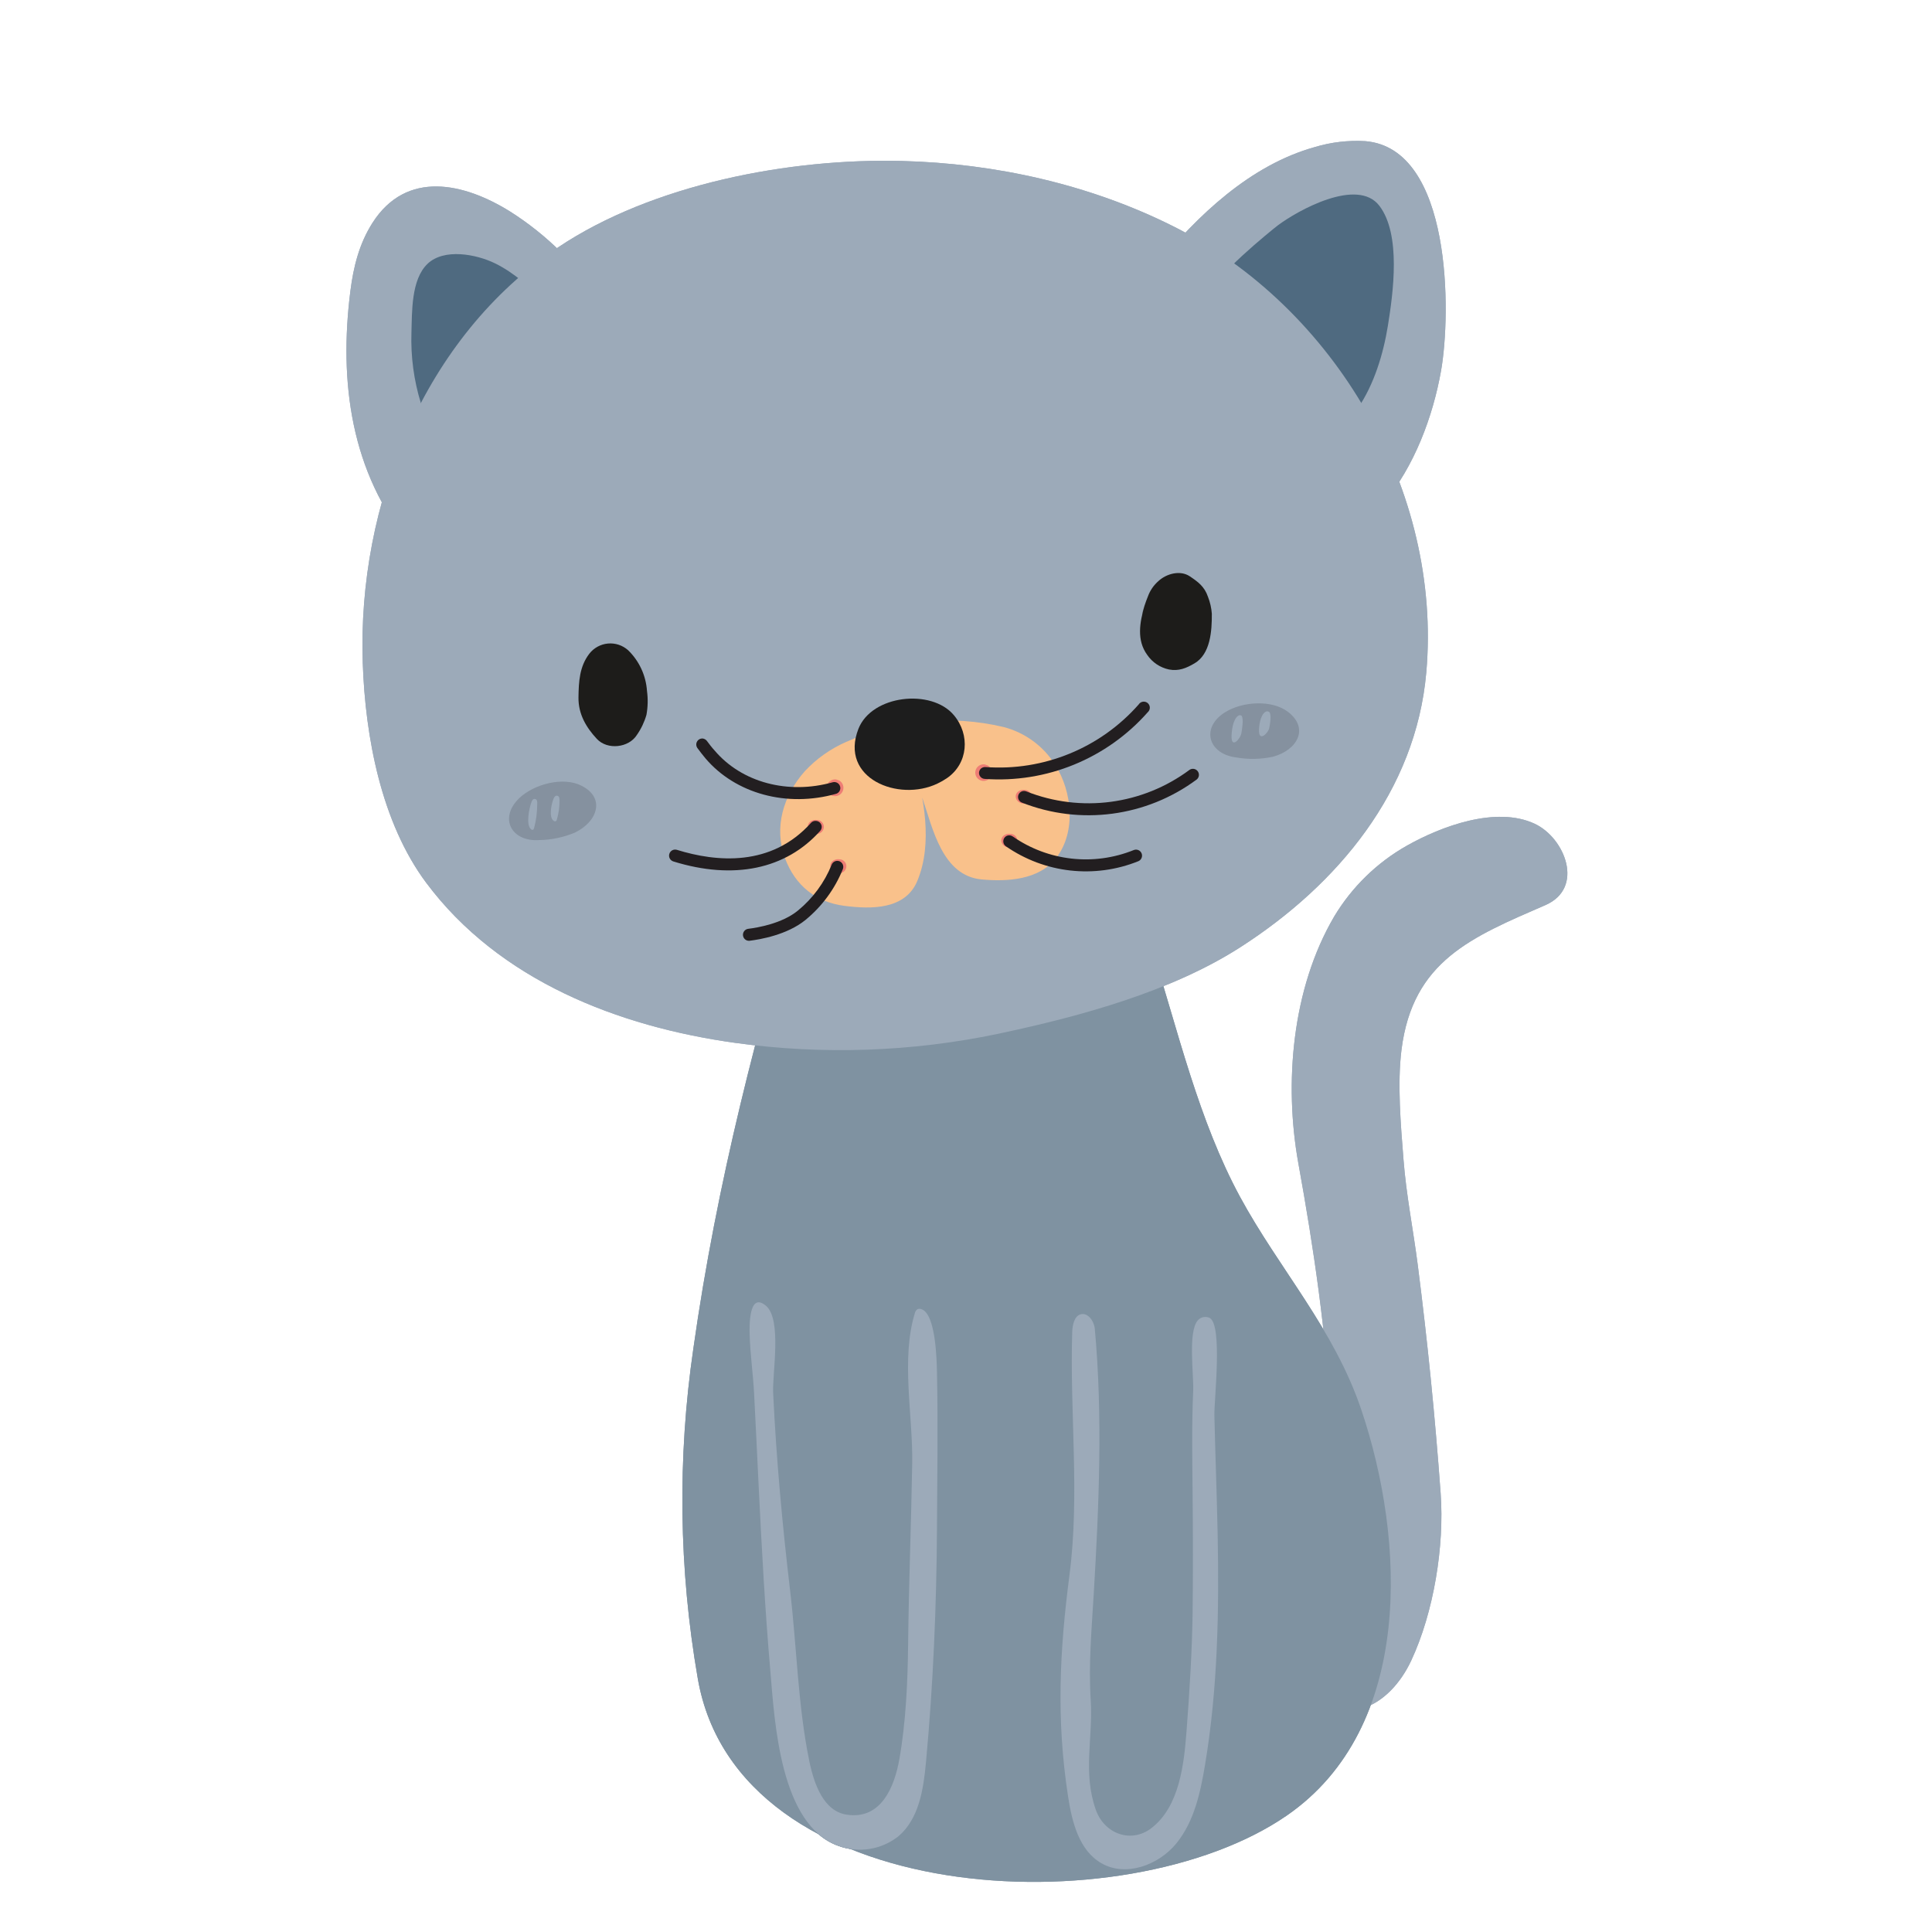
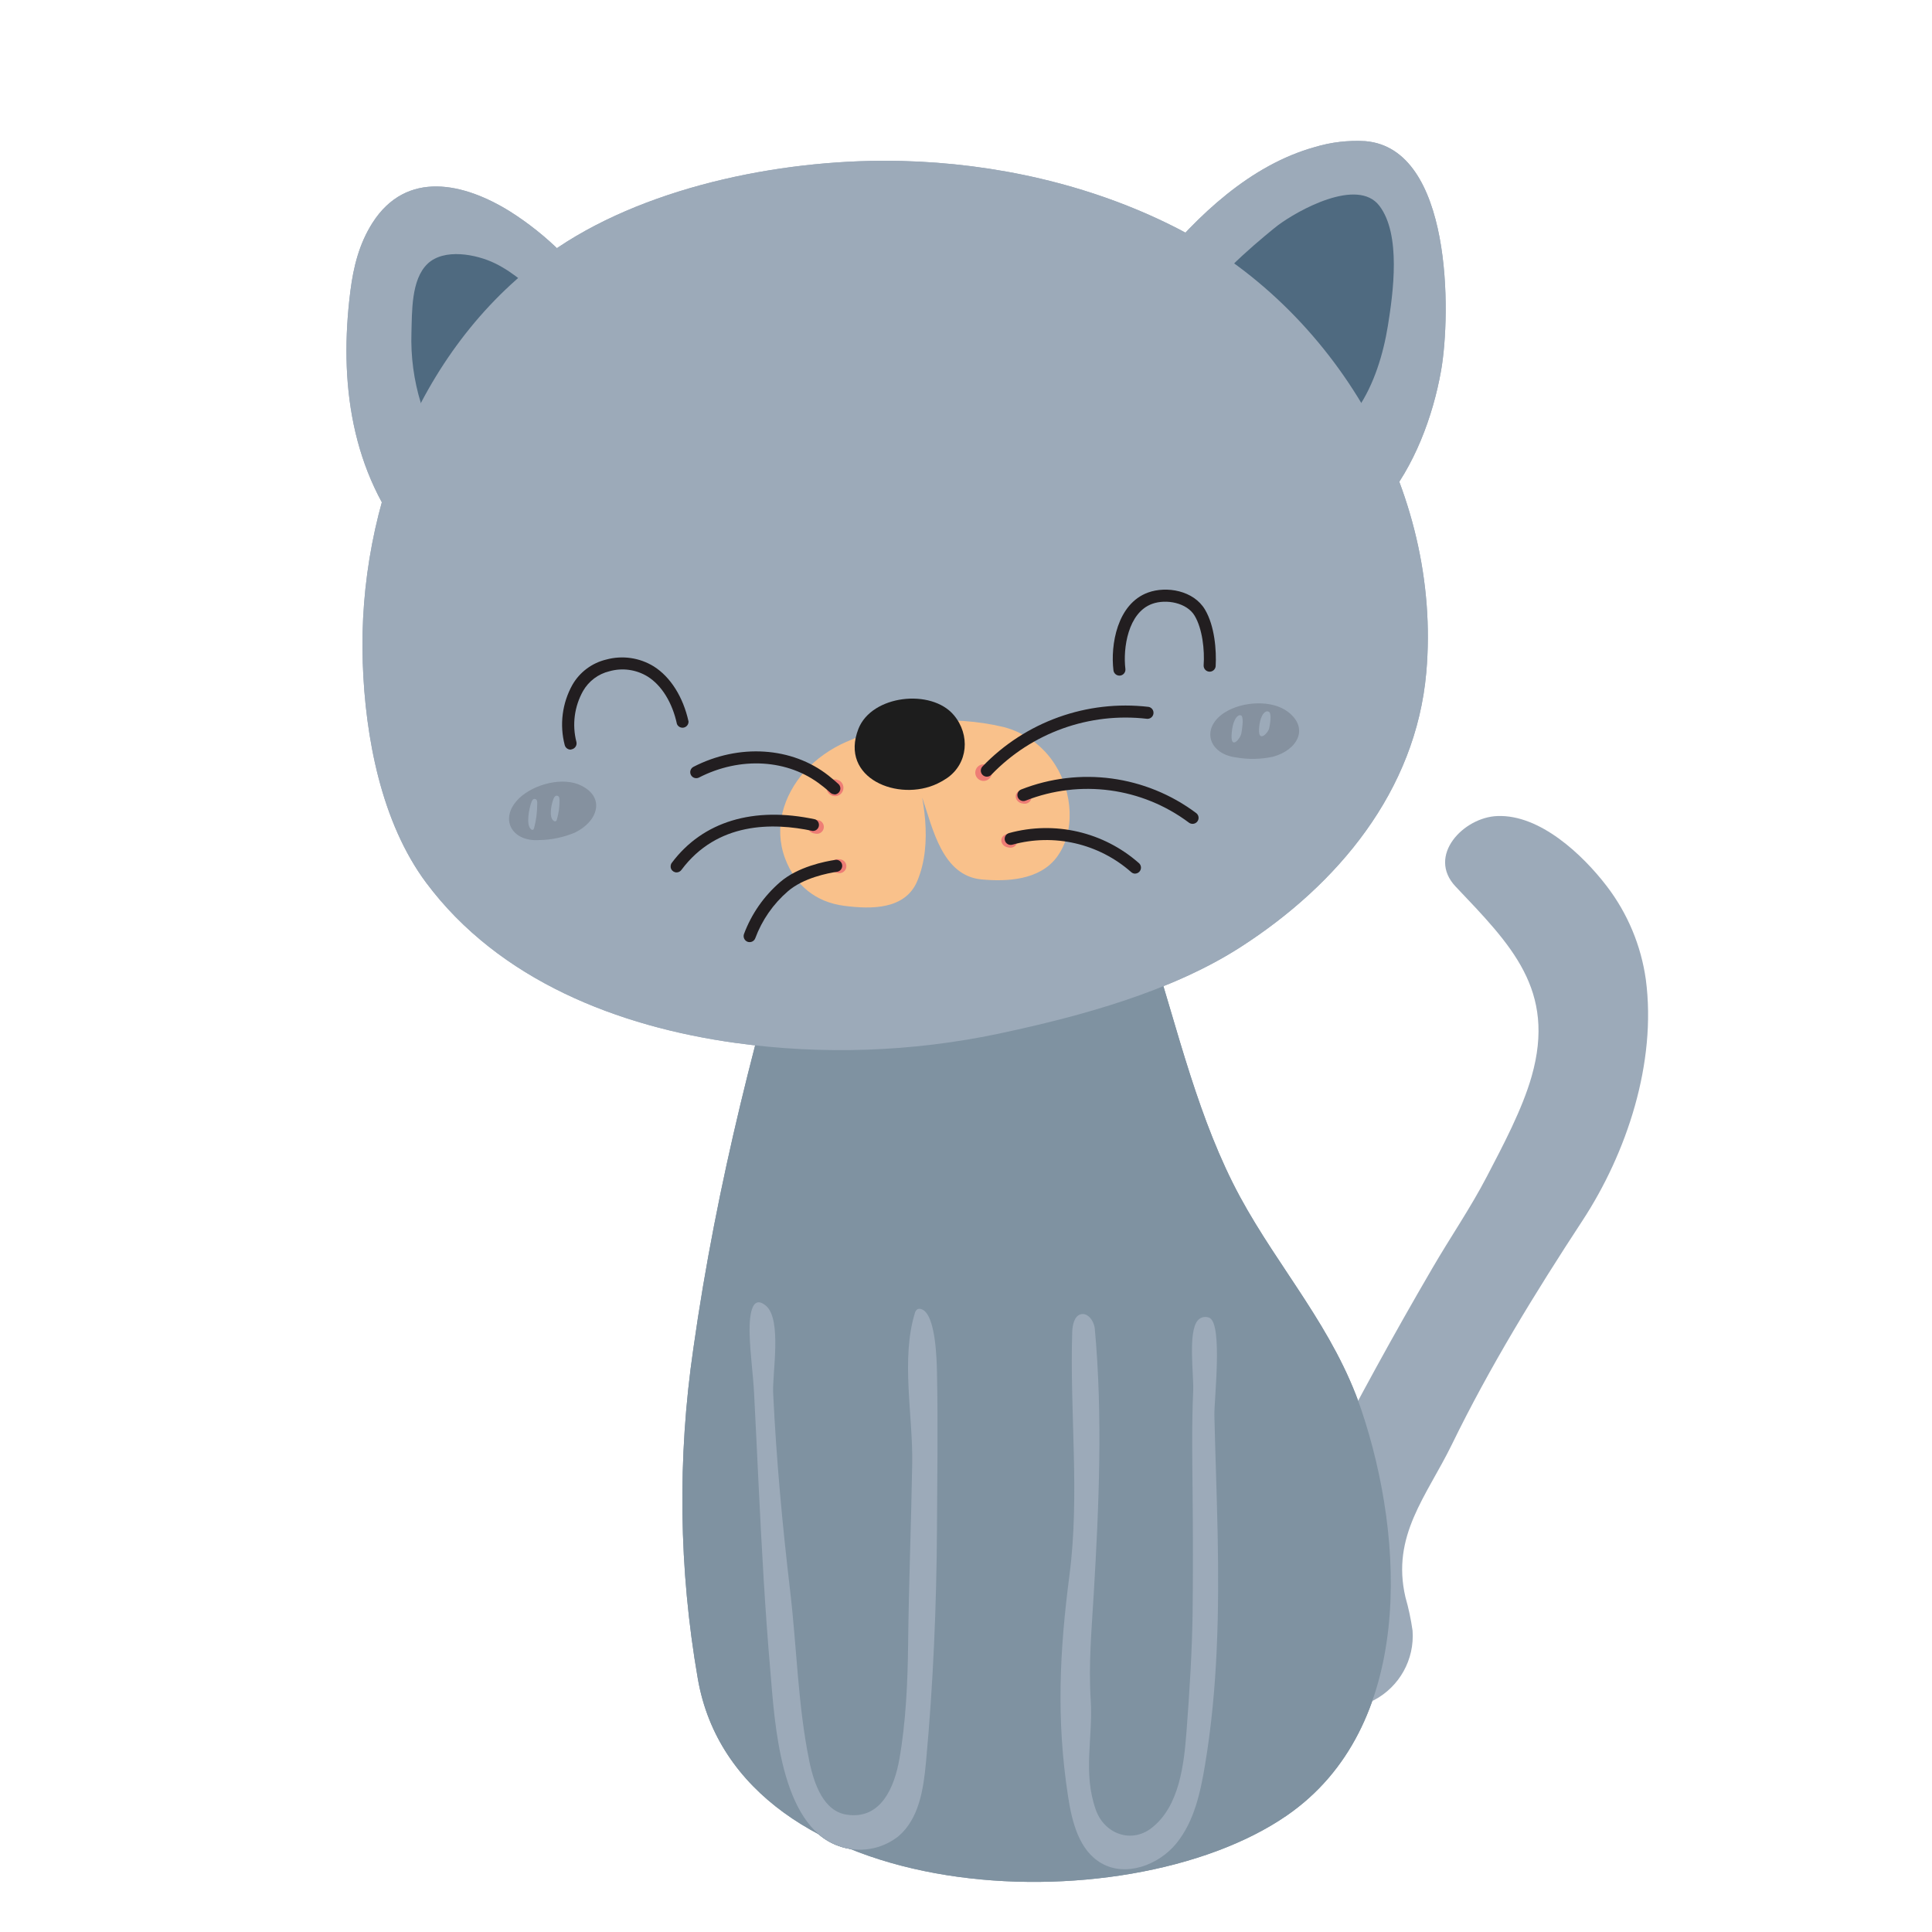
<svg xmlns="http://www.w3.org/2000/svg" id="Layer_1" data-name="Layer 1" viewBox="0 0 500 500">
  <defs>
-     <style>.cls-1{fill:#9caab9;}.cls-2{fill:#7f92a1;}.cls-3{fill:#4f6a80;}.cls-4{fill:#221e20;}.cls-5{fill:#f9c18b;}.cls-6{fill:#ee7d75;}.cls-7{fill:#1d1d1d;}.cls-8{fill:#85919f;}.cls-9{fill:#1d1c1a;}</style>
+     <style>.cls-1{fill:#7f92a1;}.cls-2{fill:#9caab9;}.cls-3{fill:#4f6a80;}.cls-4{fill:#221e20;}.cls-5{fill:#f9c18b;}.cls-6{fill:#ee7d75;}.cls-7{fill:#1d1d1d;}.cls-8{fill:#85919f;}</style>
  </defs>
  <g id="_Group_" data-name="&lt;Group&gt;">
-     <path id="_Path_" data-name="&lt;Path&gt;" class="cls-1" d="M364.09,218.86a51.49,51.49,0,0,0-18.79,18.31c-11,18.73-13,43.26-9.3,63.83,4,22.07,7.26,44.17,8.45,66.62.79,14.84,5.23,27.79-4.35,41a64.53,64.53,0,0,0-5.1,7.26,18.76,18.76,0,0,0,2.14,20.42c10.15,12,22.46,5.5,28.09-6.56,5.83-12.49,8.6-29.57,7.61-43.26q-2.14-29.58-5.91-59c-1.17-9.15-3-18.22-3.71-27.43-.7-8.86-1.62-19.52-.52-28.33,2.88-23.09,18.2-29.2,37.27-37.49,10.12-4.41,5.12-17.34-2.81-21.05C387.2,208.54,373,213.83,364.09,218.86Z" />
-     <path id="_Path_2" data-name="&lt;Path&gt;" class="cls-2" d="M308.1,278.42c-3.79-11.76-7-23.76-10.71-35.23-6.22-19.21-9.55-45.76-28.1-57.51-32.31-20.46-52.24,10.53-60.78,38.66-12.46,41.07-23,81.72-29.06,124.6a270.15,270.15,0,0,0,1.13,85.42c10.23,59.51,110.49,64.43,152.45,35.49,33-22.79,30.66-71.28,19.28-105-7.09-21-21.21-36.34-31.39-55.1C315.59,299.9,311.6,289.26,308.1,278.42Z" />
-     <path id="_Path_3" data-name="&lt;Path&gt;" class="cls-1" d="M299.19,68.85c-1.18,1.45,58.95,61.28,58.95,61.28,7.88-9.42,12.7-22.29,14.81-34.22,2.58-14.62,2.92-57.48-19.6-59.38a37.75,37.75,0,0,0-13.11,1.54C323.51,42.75,309.9,55.77,299.19,68.85Z" />
-     <path id="_Path_4" data-name="&lt;Path&gt;" class="cls-3" d="M315.09,74.5l36.28,31.21c4.25-6.2,6.64-14.12,7.82-21.44,1.36-8.46,3.46-23.56-2.2-31s-21.14,1.18-26.36,5.11C329.26,59.43,312.93,72.65,315.09,74.5Z" />
-     <path id="_Path_5" data-name="&lt;Path&gt;" class="cls-1" d="M106.34,141.09C90.71,122.26,87.72,98.67,90.68,75.31c.79-6.25,2.28-12.22,5.69-17.59,8.83-13.88,23.8-10.35,35.61-3A78.17,78.17,0,0,1,145.14,65.2c1.48,1.44,14.6,15.09,13.69,16.13Z" />
-     <path id="_Path_6" data-name="&lt;Path&gt;" class="cls-3" d="M117.1,120.72a55.9,55.9,0,0,1-10.62-34.61c.17-5.37-.11-13.74,4.16-17.83s12.62-2.51,17.53-.1,9.23,6.39,13.32,10.25c1.93,1.81,6.27,4.37,5.62,7.18-.4,1.74-4.23,4.18-5.42,5.49-3.6,4-6.87,8.27-10.29,12.39Q124.24,112.1,117.1,120.72Z" />
-     <path id="_Path_7" data-name="&lt;Path&gt;" class="cls-1" d="M259.13,267.37c20.63-4.4,44.13-10.81,61.9-22.25,25.14-16.16,45.38-40.36,48.09-71.07,4.14-46.88-23.53-94.51-65.57-115.53-21.64-10.82-46-16.24-70.13-16.86-29.07-.75-64.53,6-88.95,22.33-34.83,23.28-52,66.66-50.59,107.58.64,19.11,4.79,41.29,16.43,56.9,18.88,25.28,49.71,37.24,80.08,41.44a198.58,198.58,0,0,0,67.81-2.34Z" />
+     <path id="_Path_" data-name="&lt;Path&gt;" class="cls-1" d="M308.1,278.42c-3.79-11.76-7-23.76-10.71-35.23-6.22-19.21-9.55-45.76-28.1-57.51-32.31-20.46-52.24,10.53-60.78,38.66-12.46,41.07-23,81.72-29.06,124.6a270.15,270.15,0,0,0,1.13,85.42c10.23,59.51,110.49,64.43,152.45,35.49,33-22.79,30.66-71.28,19.28-105-7.09-21-21.21-36.34-31.39-55.1C315.59,299.9,311.6,289.26,308.1,278.42Z" />
+     <path id="_Path_2" data-name="&lt;Path&gt;" class="cls-2" d="M299.19,68.85c-1.18,1.45,58.95,61.28,58.95,61.28,7.88-9.42,12.7-22.29,14.81-34.22,2.58-14.62,2.92-57.48-19.6-59.38a37.75,37.75,0,0,0-13.11,1.54C323.51,42.75,309.9,55.77,299.19,68.85Z" />
+     <path id="_Path_3" data-name="&lt;Path&gt;" class="cls-3" d="M315.09,74.5l36.28,31.21c4.25-6.2,6.64-14.12,7.82-21.44,1.36-8.46,3.46-23.56-2.2-31s-21.14,1.18-26.36,5.11C329.26,59.43,312.93,72.65,315.09,74.5Z" />
+     <path id="_Path_4" data-name="&lt;Path&gt;" class="cls-2" d="M106.34,141.09C90.71,122.26,87.72,98.67,90.68,75.31c.79-6.25,2.28-12.22,5.69-17.59,8.83-13.88,23.8-10.35,35.61-3A78.17,78.17,0,0,1,145.14,65.2c1.48,1.44,14.6,15.09,13.69,16.13Z" />
+     <path id="_Path_5" data-name="&lt;Path&gt;" class="cls-3" d="M117.1,120.72a55.9,55.9,0,0,1-10.62-34.61c.17-5.37-.11-13.74,4.16-17.83s12.62-2.51,17.53-.1,9.23,6.39,13.32,10.25c1.93,1.81,6.27,4.37,5.62,7.18-.4,1.74-4.23,4.18-5.42,5.49-3.6,4-6.87,8.27-10.29,12.39Q124.24,112.1,117.1,120.72Z" />
+     <path id="_Path_6" data-name="&lt;Path&gt;" class="cls-2" d="M259.13,267.37c20.63-4.4,44.13-10.81,61.9-22.25,25.14-16.16,45.38-40.36,48.09-71.07,4.14-46.88-23.53-94.51-65.57-115.53-21.64-10.82-46-16.24-70.13-16.86-29.07-.75-64.53,6-88.95,22.33-34.83,23.28-52,66.66-50.59,107.58.64,19.11,4.79,41.29,16.43,56.9,18.88,25.28,49.71,37.24,80.08,41.44a198.58,198.58,0,0,0,67.81-2.34Z" />
    <path class="cls-4" d="M147.66,194a1.57,1.57,0,0,1-1.51-1.17,21.1,21.1,0,0,1,2-15.62,13.81,13.81,0,0,1,8.75-6.52,15.64,15.64,0,0,1,12.29,1.77c4.34,2.73,7.61,7.93,9,14.25a1.56,1.56,0,0,1-3,.66c-1.18-5.51-3.94-10-7.58-12.28a12.45,12.45,0,0,0-9.9-1.37,10.76,10.76,0,0,0-6.81,5.1A17.83,17.83,0,0,0,149.17,192a1.57,1.57,0,0,1-1.12,1.9A1.74,1.74,0,0,1,147.66,194Z" />
    <path class="cls-4" d="M289.71,174.85a1.56,1.56,0,0,1-1.55-1.37c-.8-6.49.92-17.21,8.95-20.13,4.79-1.74,11.79-.55,14.74,4.41,2.51,4.23,3,10.55,2.76,14.68a1.56,1.56,0,0,1-3.11-.22c.29-4-.32-9.5-2.33-12.87s-7.35-4.39-11-3.07c-6.27,2.28-7.57,11.53-6.92,16.82a1.56,1.56,0,0,1-1.35,1.74Z" />
-     <path id="_Path_8" data-name="&lt;Path&gt;" class="cls-2" d="M193.94,339.56c2,30.87,2.74,61.64,5.36,92.71,1.14,13.49,2.53,40,17.61,45.42a16,16,0,0,0,15.57-2.48c5.31-4.53,6.47-12.16,7.11-19.11,3.65-39.19,2.17-76.37.71-115.55Z" />
-     <path id="_Path_9" data-name="&lt;Path&gt;" class="cls-1" d="M209.48,455.94c-3-14.54-3.24-29.39-5-44.28-2-17-3.58-34.08-4.39-51.19-.24-5,2.32-19-1.86-22.54-4.59-3.86-4.26,5.88-4.22,7.5.14,5.08.89,10.13,1.15,15.21.42,8.05.8,16.11,1.19,24.16.78,15.84,1.63,31.67,3,47.47,1.14,13.49,2.53,40,17.61,45.42a16,16,0,0,0,15.57-2.48c5.31-4.53,6.47-12.16,7.11-19.11,1.87-20.13,2.73-40.35,2.85-60.56.07-13.5.28-26.76,0-40.35-.07-3.34-.33-15.14-4-16.37a1.36,1.36,0,0,0-1.05,0,1.68,1.68,0,0,0-.67,1c-3.65,11.84-.49,26.59-.69,38.83-.26,15.63-.89,31.26-1.06,46.9-.11,9.63-.57,20.14-2.26,29.69-1.27,7.21-4.73,15.73-13.57,14.4C213.21,468.82,210.71,461.8,209.48,455.94Z" />
-     <path id="_Path_10" data-name="&lt;Path&gt;" class="cls-2" d="M276.6,340.62c.08,21.71,3,45.48.18,67-2.54,19.6-3.46,37.24-.37,57.28,1,6.6,2.84,14,8.61,17.31,6.32,3.66,14.85.51,19.45-5.16s6.2-13.14,7.4-20.34c6.4-38.27,1.67-75.3,2.24-113.71Z" />
-     <path id="_Path_11" data-name="&lt;Path&gt;" class="cls-1" d="M283.05,342.67c-.55-1.59-1.93-3-3.47-2.5s-2,2.68-2.09,4.43c-.67,21,2,42.19-.71,63-2.54,19.6-3.46,37.24-.37,57.28,1,6.6,2.84,14,8.61,17.31,6.32,3.66,14.85.51,19.45-5.16s6.2-13.14,7.4-20.34c3.31-19.81,3.65-39.92,3.25-59.95-.21-10.14-.6-20.28-.84-30.42-.09-3.91,2.18-23.29-1.19-25.23a2.58,2.58,0,0,0-3.13.66c-2.55,3-1,14-1.16,18.08-.41,9.34-.23,18.07-.15,27.37.1,10,.11,20.21,0,30.13-.15,10.12-.8,20.52-1.57,30.63-.65,8.49-1.79,19.54-9.1,25.16-5.19,4-12.14,1.54-14.37-4.71-3.44-9.67-.71-18.63-1.33-28.4-.59-9.17.22-18.12.77-27.38,1.37-22.89,2.37-46.25.27-68.88A4.71,4.71,0,0,0,283.05,342.67Z" />
+     <path id="_Path_7" data-name="&lt;Path&gt;" class="cls-1" d="M193.94,339.56c2,30.87,2.74,61.64,5.36,92.71,1.14,13.49,2.53,40,17.61,45.42a16,16,0,0,0,15.57-2.48c5.31-4.53,6.47-12.16,7.11-19.11,3.65-39.19,2.17-76.37.71-115.55Z" />
+     <path id="_Path_8" data-name="&lt;Path&gt;" class="cls-2" d="M209.48,455.94c-3-14.54-3.24-29.39-5-44.28-2-17-3.58-34.08-4.39-51.19-.24-5,2.32-19-1.86-22.54-4.59-3.86-4.26,5.88-4.22,7.5.14,5.08.89,10.13,1.15,15.21.42,8.05.8,16.11,1.19,24.16.78,15.84,1.63,31.67,3,47.47,1.14,13.49,2.53,40,17.61,45.42a16,16,0,0,0,15.57-2.48c5.31-4.53,6.47-12.16,7.11-19.11,1.87-20.13,2.73-40.35,2.85-60.56.07-13.5.28-26.76,0-40.35-.07-3.34-.33-15.14-4-16.37a1.36,1.36,0,0,0-1.05,0,1.68,1.68,0,0,0-.67,1c-3.65,11.84-.49,26.59-.69,38.83-.26,15.63-.89,31.26-1.06,46.9-.11,9.63-.57,20.14-2.26,29.69-1.27,7.21-4.73,15.73-13.57,14.4C213.21,468.82,210.71,461.8,209.48,455.94Z" />
+     <path id="_Path_9" data-name="&lt;Path&gt;" class="cls-1" d="M276.6,340.62c.08,21.71,3,45.48.18,67-2.54,19.6-3.46,37.24-.37,57.28,1,6.6,2.84,14,8.61,17.31,6.32,3.66,14.85.51,19.45-5.16s6.2-13.14,7.4-20.34c6.4-38.27,1.67-75.3,2.24-113.71Z" />
+     <path id="_Path_10" data-name="&lt;Path&gt;" class="cls-2" d="M283.05,342.67c-.55-1.59-1.93-3-3.47-2.5s-2,2.68-2.09,4.43c-.67,21,2,42.19-.71,63-2.54,19.6-3.46,37.24-.37,57.28,1,6.6,2.84,14,8.61,17.31,6.32,3.66,14.85.51,19.45-5.16s6.2-13.14,7.4-20.34c3.31-19.81,3.65-39.92,3.25-59.95-.21-10.14-.6-20.28-.84-30.42-.09-3.91,2.18-23.29-1.19-25.23a2.58,2.58,0,0,0-3.13.66c-2.55,3-1,14-1.16,18.08-.41,9.34-.23,18.07-.15,27.37.1,10,.11,20.21,0,30.13-.15,10.12-.8,20.52-1.57,30.63-.65,8.49-1.79,19.54-9.1,25.16-5.19,4-12.14,1.54-14.37-4.71-3.44-9.67-.71-18.63-1.33-28.4-.59-9.17.22-18.12.77-27.38,1.37-22.89,2.37-46.25.27-68.88A4.71,4.71,0,0,0,283.05,342.67Z" />
    <g id="_Group_2" data-name="&lt;Group&gt;">
-       <path id="_Path_12" data-name="&lt;Path&gt;" class="cls-5" d="M273.12,198a22.39,22.39,0,0,0-13.4-9.85A63.89,63.89,0,0,0,219,192a32.33,32.33,0,0,0-10.71,7.58c-5.59,6.32-8.07,14.57-5.13,22.53,2.63,7.08,8,11.36,15.33,12.32,7.07.91,15.82,1,18.92-6.47,4.05-9.7,1.69-21.72-1.07-31.45a36.73,36.73,0,0,0,2.43,10.21c2.66,7.8,5.13,19.93,15.28,20.88,6.75.62,14.94.11,19.35-5.64C278.53,215.25,277.47,204.85,273.12,198Z" />
-       <path id="_Path_13" data-name="&lt;Path&gt;" class="cls-6" d="M254.8,197.82a2.15,2.15,0,1,0,.8.26Z" />
-       <path id="_Path_14" data-name="&lt;Path&gt;" class="cls-6" d="M216.38,201.72a2.17,2.17,0,1,0,.81.27Z" />
-       <path id="_Path_15" data-name="&lt;Path&gt;" class="cls-6" d="M265.26,204.43a2.28,2.28,0,0,0-.78,0c-2.37.49-2,3.29.29,3.53A1.79,1.79,0,1,0,265.26,204.43Z" />
-       <path id="_Path_16" data-name="&lt;Path&gt;" class="cls-6" d="M211.45,212.21a2.05,2.05,0,0,0-.78,0c-2.37.48-2,3.29.29,3.52A1.79,1.79,0,1,0,211.45,212.21Z" />
-       <path id="_Path_17" data-name="&lt;Path&gt;" class="cls-6" d="M261.53,215.81a2.07,2.07,0,0,0-.78,0c-2.37.48-2,3.28.29,3.52A1.79,1.79,0,1,0,261.53,215.81Z" />
-       <path id="_Path_18" data-name="&lt;Path&gt;" class="cls-6" d="M217.28,222.39a2.07,2.07,0,0,0-.78,0c-2.37.48-2,3.28.29,3.52A1.79,1.79,0,1,0,217.28,222.39Z" />
+       <path id="_Path_11" data-name="&lt;Path&gt;" class="cls-5" d="M273.12,198a22.39,22.39,0,0,0-13.4-9.85A63.89,63.89,0,0,0,219,192a32.33,32.33,0,0,0-10.71,7.58c-5.59,6.32-8.07,14.57-5.13,22.53,2.63,7.08,8,11.36,15.33,12.32,7.07.91,15.82,1,18.92-6.47,4.05-9.7,1.69-21.72-1.07-31.45a36.73,36.73,0,0,0,2.43,10.21c2.66,7.8,5.13,19.93,15.28,20.88,6.75.62,14.94.11,19.35-5.64C278.53,215.25,277.47,204.85,273.12,198Z" />
+       <path id="_Path_12" data-name="&lt;Path&gt;" class="cls-6" d="M254.8,197.82a2.15,2.15,0,1,0,.8.26Z" />
+       <path id="_Path_13" data-name="&lt;Path&gt;" class="cls-6" d="M216.38,201.72a2.17,2.17,0,1,0,.81.27Z" />
+       <path id="_Path_14" data-name="&lt;Path&gt;" class="cls-6" d="M265.26,204.43a2.28,2.28,0,0,0-.78,0c-2.37.49-2,3.29.29,3.53A1.79,1.79,0,1,0,265.26,204.43Z" />
+       <path id="_Path_15" data-name="&lt;Path&gt;" class="cls-6" d="M211.45,212.21a2.05,2.05,0,0,0-.78,0c-2.37.48-2,3.29.29,3.52A1.79,1.79,0,1,0,211.45,212.21Z" />
+       <path id="_Path_16" data-name="&lt;Path&gt;" class="cls-6" d="M261.53,215.81a2.07,2.07,0,0,0-.78,0c-2.37.48-2,3.28.29,3.52A1.79,1.79,0,1,0,261.53,215.81Z" />
+       <path id="_Path_17" data-name="&lt;Path&gt;" class="cls-6" d="M217.28,222.39a2.07,2.07,0,0,0-.78,0c-2.37.48-2,3.28.29,3.52A1.79,1.79,0,1,0,217.28,222.39Z" />
    </g>
-     <path id="_Path_19" data-name="&lt;Path&gt;" class="cls-7" d="M245.09,201.37c5.45-3.77,6.06-11.19,1.76-16.3-5.83-6.92-21.24-5.22-24.69,3.55-5,12.83,10.38,19,20.45,14.17A18,18,0,0,0,245.09,201.37Z" />
+     <path id="_Path_18" data-name="&lt;Path&gt;" class="cls-7" d="M245.09,201.37c5.45-3.77,6.06-11.19,1.76-16.3-5.83-6.92-21.24-5.22-24.69,3.55-5,12.83,10.38,19,20.45,14.17A18,18,0,0,0,245.09,201.37Z" />
    <path class="cls-4" d="M255.39,201a1.56,1.56,0,0,1-1.13-2.63,51.35,51.35,0,0,1,43-15.43,1.56,1.56,0,0,1-.38,3.09,48.13,48.13,0,0,0-40.32,14.48A1.58,1.58,0,0,1,255.39,201Z" />
    <path class="cls-4" d="M308.63,213.21a1.55,1.55,0,0,1-.95-.32,43.78,43.78,0,0,0-42.25-5.69,1.55,1.55,0,1,1-1.16-2.88,46.91,46.91,0,0,1,45.3,6.1,1.55,1.55,0,0,1-.94,2.79Z" />
    <path class="cls-4" d="M293.75,226.1a1.53,1.53,0,0,1-1-.4A33.14,33.14,0,0,0,262,218.6a1.56,1.56,0,1,1-.86-3,36.28,36.28,0,0,1,33.62,7.78,1.55,1.55,0,0,1-1,2.71Z" />
    <path class="cls-4" d="M175.12,225.78a1.55,1.55,0,0,1-1.25-2.49c8-10.69,21.15-14.68,37.11-11.24a1.56,1.56,0,0,1-.66,3c-10.39-2.24-24.72-2.31-33.95,10.06A1.57,1.57,0,0,1,175.12,225.78Z" />
    <path class="cls-4" d="M194,243.82a1.75,1.75,0,0,1-.54-.09,1.58,1.58,0,0,1-.92-2,32.93,32.93,0,0,1,9.34-13.43c4.62-4,11.61-5.37,14.39-5.78a1.56,1.56,0,0,1,.46,3.08c-2.52.37-8.81,1.6-12.82,5.06a29.71,29.71,0,0,0-8.45,12.16A1.55,1.55,0,0,1,194,243.82Z" />
    <path class="cls-4" d="M215.92,205.56a1.54,1.54,0,0,1-1-.39c-.79-.7-1.58-1.4-2.41-2-8.52-6.7-20.94-7.45-31.66-1.92a1.56,1.56,0,0,1-1.43-2.77c11.79-6.09,25.54-5.21,35,2.24.88.69,1.72,1.43,2.55,2.17a1.56,1.56,0,0,1-1,2.72Z" />
-     <path id="_Path_20" data-name="&lt;Path&gt;" class="cls-8" d="M316.68,184.57c-5.89,4-3.89,10.57,3.27,11.46a24.87,24.87,0,0,0,9.5-.19c6.31-1.71,9.42-7.34,3.91-11.59-4.21-3.25-11.94-2.72-16.4.14Z" />
-     <path id="_Path_21" data-name="&lt;Path&gt;" class="cls-8" d="M134.18,206.77c-5,5-1.87,11.1,5.34,10.64a24.68,24.68,0,0,0,9.29-1.95c5.89-2.85,7.89-9,1.69-12.11-4.74-2.42-12.23-.46-16.09,3.18Z" />
-     <path id="_Path_22" data-name="&lt;Path&gt;" class="cls-1" d="M137.45,214.63a.51.51,0,0,0,.4.13c.2,0,.31-.27.38-.47a24.45,24.45,0,0,0,.8-6.22c.05-.52,0-1.21-.55-1.3s-.77.39-.93.8C137,208.93,136,213.52,137.45,214.63Z" />
-     <path id="_Path_23" data-name="&lt;Path&gt;" class="cls-1" d="M143.33,212.46a.6.6,0,0,0,.39.11.53.53,0,0,0,.37-.38,17,17,0,0,0,.71-5.16c0-.43-.06-1-.57-1.09s-.76.31-.92.65C142.8,207.71,141.87,211.51,143.33,212.46Z" />
-     <path id="_Path_24" data-name="&lt;Path&gt;" class="cls-1" d="M318.73,190.87c.07,2.77,2.21.38,2.51-1,.19-.93.69-4,.06-4.65a.73.73,0,0,0-.91.06C319.05,186.22,318.69,189.36,318.73,190.87Z" />
-     <path id="_Path_25" data-name="&lt;Path&gt;" class="cls-1" d="M325.84,189.36c.11,2.53,2.33.38,2.62-.88.2-.84.68-3.65,0-4.23a.86.86,0,0,0-1,0C326.12,185.13,325.78,188,325.84,189.36Z" />
+     <path id="_Path_19" data-name="&lt;Path&gt;" class="cls-8" d="M316.68,184.57c-5.89,4-3.89,10.57,3.27,11.46a24.87,24.87,0,0,0,9.5-.19c6.31-1.71,9.42-7.34,3.91-11.59-4.21-3.25-11.94-2.72-16.4.14Z" />
+     <path id="_Path_20" data-name="&lt;Path&gt;" class="cls-8" d="M134.18,206.77c-5,5-1.87,11.1,5.34,10.64a24.68,24.68,0,0,0,9.29-1.95c5.89-2.85,7.89-9,1.69-12.11-4.74-2.42-12.23-.46-16.09,3.18Z" />
+     <path id="_Path_21" data-name="&lt;Path&gt;" class="cls-2" d="M137.45,214.63a.51.51,0,0,0,.4.13c.2,0,.31-.27.38-.47a24.45,24.45,0,0,0,.8-6.22c.05-.52,0-1.21-.55-1.3s-.77.39-.93.8C137,208.93,136,213.52,137.45,214.63Z" />
+     <path id="_Path_22" data-name="&lt;Path&gt;" class="cls-2" d="M143.33,212.46a.6.6,0,0,0,.39.11.53.53,0,0,0,.37-.38,17,17,0,0,0,.71-5.16c0-.43-.06-1-.57-1.09s-.76.31-.92.65C142.8,207.71,141.87,211.51,143.33,212.46Z" />
+     <path id="_Path_23" data-name="&lt;Path&gt;" class="cls-2" d="M318.73,190.87c.07,2.77,2.21.38,2.51-1,.19-.93.69-4,.06-4.65a.73.73,0,0,0-.91.06C319.05,186.22,318.69,189.36,318.73,190.87Z" />
+     <path id="_Path_24" data-name="&lt;Path&gt;" class="cls-2" d="M325.84,189.36c.11,2.53,2.33.38,2.62-.88.2-.84.68-3.65,0-4.23a.86.86,0,0,0-1,0C326.12,185.13,325.78,188,325.84,189.36Z" />
  </g>
  <g id="_Group_3" data-name="&lt;Group&gt;">
-     <path id="_Path_26" data-name="&lt;Path&gt;" class="cls-1" d="M364.09,218.86a51.49,51.49,0,0,0-18.79,18.31c-11,18.73-13,43.26-9.3,63.83,4,22.07,7.26,44.17,8.45,66.62.79,14.84,5.23,27.79-4.35,41a64.53,64.53,0,0,0-5.1,7.26,18.76,18.76,0,0,0,2.14,20.42c10.15,12,22.46,5.5,28.09-6.56,5.83-12.49,8.6-29.57,7.61-43.26q-2.14-29.58-5.91-59c-1.17-9.15-3-18.22-3.71-27.43-.7-8.86-1.62-19.52-.52-28.33,2.88-23.09,18.2-29.2,37.27-37.49,10.12-4.41,5.12-17.34-2.81-21.05C387.2,208.54,373,213.83,364.09,218.86Z" />
-     <path id="_Path_27" data-name="&lt;Path&gt;" class="cls-2" d="M308.1,278.42c-3.79-11.76-7-23.76-10.71-35.23-6.22-19.21-9.55-45.76-28.1-57.51-32.31-20.46-52.24,10.53-60.78,38.66-12.46,41.07-23,81.72-29.06,124.6a270.15,270.15,0,0,0,1.13,85.42c10.23,59.51,110.49,64.43,152.45,35.49,33-22.79,30.66-71.28,19.28-105-7.09-21-21.21-36.34-31.39-55.1C315.59,299.9,311.6,289.26,308.1,278.42Z" />
-     <path id="_Path_28" data-name="&lt;Path&gt;" class="cls-1" d="M299.19,68.85c-1.18,1.45,58.95,61.28,58.95,61.28,7.88-9.42,12.7-22.29,14.81-34.22,2.58-14.62,2.92-57.48-19.6-59.38a37.75,37.75,0,0,0-13.11,1.54C323.51,42.75,309.9,55.77,299.19,68.85Z" />
-     <path id="_Path_29" data-name="&lt;Path&gt;" class="cls-3" d="M315.09,74.5l36.28,31.21c4.25-6.2,6.64-14.12,7.82-21.44,1.36-8.46,3.46-23.56-2.2-31s-21.14,1.18-26.36,5.11C329.26,59.43,312.93,72.65,315.09,74.5Z" />
-     <path id="_Path_30" data-name="&lt;Path&gt;" class="cls-1" d="M106.34,141.09C90.71,122.26,87.72,98.67,90.68,75.31c.79-6.25,2.28-12.22,5.69-17.59,8.83-13.88,23.8-10.35,35.61-3A78.17,78.17,0,0,1,145.14,65.2c1.48,1.44,14.6,15.09,13.69,16.13Z" />
-     <path id="_Path_31" data-name="&lt;Path&gt;" class="cls-3" d="M117.1,120.72a55.9,55.9,0,0,1-10.62-34.61c.17-5.37-.11-13.74,4.16-17.83s12.62-2.51,17.53-.1,9.23,6.39,13.32,10.25c1.93,1.81,6.27,4.37,5.62,7.18-.4,1.74-4.23,4.18-5.42,5.49-3.6,4-6.87,8.27-10.29,12.39Q124.24,112.1,117.1,120.72Z" />
-     <path id="_Path_32" data-name="&lt;Path&gt;" class="cls-1" d="M259.13,267.37c20.63-4.4,44.13-10.81,61.9-22.25,25.14-16.16,45.38-40.36,48.09-71.07,4.14-46.88-23.53-94.51-65.57-115.53-21.64-10.82-46-16.24-70.13-16.86-29.07-.75-64.53,6-88.95,22.33-34.83,23.28-52,66.66-50.59,107.58.64,19.11,4.79,41.29,16.43,56.9,18.88,25.28,49.71,37.24,80.08,41.44a198.58,198.58,0,0,0,67.81-2.34Z" />
-     <path id="_Path_33" data-name="&lt;Path&gt;" class="cls-2" d="M193.94,339.56c2,30.87,2.74,61.64,5.36,92.71,1.14,13.49,2.53,40,17.61,45.42a16,16,0,0,0,15.57-2.48c5.31-4.53,6.47-12.16,7.11-19.11,3.65-39.19,2.17-76.37.71-115.55Z" />
-     <path id="_Path_34" data-name="&lt;Path&gt;" class="cls-1" d="M209.48,455.94c-3-14.54-3.24-29.39-5-44.28-2-17-3.58-34.08-4.39-51.19-.24-5,2.32-19-1.86-22.54-4.59-3.86-4.26,5.88-4.22,7.5.14,5.08.89,10.13,1.15,15.21.42,8.05.8,16.11,1.19,24.16.78,15.84,1.63,31.67,3,47.47,1.14,13.49,2.53,40,17.61,45.42a16,16,0,0,0,15.57-2.48c5.31-4.53,6.47-12.16,7.11-19.11,1.87-20.13,2.73-40.35,2.85-60.56.07-13.5.28-26.76,0-40.35-.07-3.34-.33-15.14-4-16.37a1.36,1.36,0,0,0-1.05,0,1.68,1.68,0,0,0-.67,1c-3.65,11.84-.49,26.59-.69,38.83-.26,15.63-.89,31.26-1.06,46.9-.11,9.63-.57,20.14-2.26,29.69-1.27,7.21-4.73,15.73-13.57,14.4C213.21,468.82,210.71,461.8,209.48,455.94Z" />
-     <path id="_Path_35" data-name="&lt;Path&gt;" class="cls-2" d="M276.6,340.62c.08,21.71,3,45.48.18,67-2.54,19.6-3.46,37.24-.37,57.28,1,6.6,2.84,14,8.61,17.31,6.32,3.66,14.85.51,19.45-5.16s6.2-13.14,7.4-20.34c6.4-38.27,1.67-75.3,2.24-113.71Z" />
-     <path id="_Path_36" data-name="&lt;Path&gt;" class="cls-1" d="M283.05,342.67c-.55-1.59-1.93-3-3.47-2.5s-2,2.68-2.09,4.43c-.67,21,2,42.19-.71,63-2.54,19.6-3.46,37.24-.37,57.28,1,6.6,2.84,14,8.61,17.31,6.32,3.66,14.85.51,19.45-5.16s6.2-13.14,7.4-20.34c3.31-19.81,3.65-39.92,3.25-59.95-.21-10.14-.6-20.28-.84-30.42-.09-3.91,2.18-23.29-1.19-25.23a2.58,2.58,0,0,0-3.13.66c-2.55,3-1,14-1.16,18.08-.41,9.34-.23,18.07-.15,27.37.1,10,.11,20.21,0,30.13-.15,10.12-.8,20.52-1.57,30.63-.65,8.49-1.79,19.54-9.1,25.16-5.19,4-12.14,1.54-14.37-4.71-3.44-9.67-.71-18.63-1.33-28.4-.59-9.17.22-18.12.77-27.38,1.37-22.89,2.37-46.25.27-68.88A4.71,4.71,0,0,0,283.05,342.67Z" />
+     <path id="_Path_25" data-name="&lt;Path&gt;" class="cls-2" d="M415.8,229.3a51.49,51.49,0,0,1,10.14,24.2c2.84,21.55-4.95,44.91-16.39,62.38-12.29,18.77-24,37.82-33.83,58-6.53,13.35-15.68,23.54-12,39.45a63.89,63.89,0,0,1,1.85,8.68,18.79,18.79,0,0,1-10,18c-14,7.1-22.82-3.72-23.29-17-.48-13.78,3.64-30.59,9.91-42.8q13.55-26.39,28.5-52c4.65-8,9.88-15.59,14.14-23.79,4.11-7.88,9.13-17.33,11.56-25.87,6.37-22.39-5.34-34-19.65-49.08-7.6-8,2.06-18,10.81-18.28C398.56,210.77,409.6,221.21,415.8,229.3Z" />
+     <path id="_Path_26" data-name="&lt;Path&gt;" class="cls-1" d="M308.1,278.42c-3.79-11.76-7-23.76-10.71-35.23-6.22-19.21-9.55-45.76-28.1-57.51-32.31-20.46-52.24,10.53-60.78,38.66-12.46,41.07-23,81.72-29.06,124.6a270.15,270.15,0,0,0,1.13,85.42c10.23,59.51,110.49,64.43,152.45,35.49,33-22.79,30.66-71.28,19.28-105-7.09-21-21.21-36.34-31.39-55.1C315.59,299.9,311.6,289.26,308.1,278.42Z" />
+     <path id="_Path_27" data-name="&lt;Path&gt;" class="cls-2" d="M299.19,68.85c-1.18,1.45,58.95,61.28,58.95,61.28,7.88-9.42,12.7-22.29,14.81-34.22,2.58-14.62,2.92-57.48-19.6-59.38a37.75,37.75,0,0,0-13.11,1.54C323.51,42.75,309.9,55.77,299.19,68.85Z" />
+     <path id="_Path_28" data-name="&lt;Path&gt;" class="cls-3" d="M315.09,74.5l36.28,31.21c4.25-6.2,6.64-14.12,7.82-21.44,1.36-8.46,3.46-23.56-2.2-31s-21.14,1.18-26.36,5.11C329.26,59.43,312.93,72.65,315.09,74.5Z" />
+     <path id="_Path_29" data-name="&lt;Path&gt;" class="cls-2" d="M106.34,141.09C90.71,122.26,87.72,98.67,90.68,75.31c.79-6.25,2.28-12.22,5.69-17.59,8.83-13.88,23.8-10.35,35.61-3A78.17,78.17,0,0,1,145.14,65.2c1.48,1.44,14.6,15.09,13.69,16.13Z" />
+     <path id="_Path_30" data-name="&lt;Path&gt;" class="cls-3" d="M117.1,120.72a55.9,55.9,0,0,1-10.62-34.61c.17-5.37-.11-13.74,4.16-17.83s12.62-2.51,17.53-.1,9.23,6.39,13.32,10.25c1.93,1.81,6.27,4.37,5.62,7.18-.4,1.74-4.23,4.18-5.42,5.49-3.6,4-6.87,8.27-10.29,12.39Q124.24,112.1,117.1,120.72Z" />
+     <path id="_Path_31" data-name="&lt;Path&gt;" class="cls-2" d="M259.13,267.37c20.63-4.4,44.13-10.81,61.9-22.25,25.14-16.16,45.38-40.36,48.09-71.07,4.14-46.88-23.53-94.51-65.57-115.53-21.64-10.82-46-16.24-70.13-16.86-29.07-.75-64.53,6-88.95,22.33-34.83,23.28-52,66.66-50.59,107.58.64,19.11,4.79,41.29,16.43,56.9,18.88,25.28,49.71,37.24,80.08,41.44a198.58,198.58,0,0,0,67.81-2.34Z" />
+     <path class="cls-4" d="M147.66,194a1.57,1.57,0,0,1-1.51-1.17,21.1,21.1,0,0,1,2-15.62,13.81,13.81,0,0,1,8.75-6.52,15.64,15.64,0,0,1,12.29,1.77c4.34,2.73,7.61,7.93,9,14.25a1.56,1.56,0,0,1-3,.66c-1.18-5.51-3.94-10-7.58-12.28a12.45,12.45,0,0,0-9.9-1.37,10.76,10.76,0,0,0-6.81,5.1A17.83,17.83,0,0,0,149.17,192a1.57,1.57,0,0,1-1.12,1.9A1.74,1.74,0,0,1,147.66,194Z" />
+     <path class="cls-4" d="M289.71,174.85a1.56,1.56,0,0,1-1.55-1.37c-.8-6.49.92-17.21,8.95-20.13,4.79-1.74,11.79-.55,14.74,4.41,2.51,4.23,3,10.55,2.76,14.68a1.56,1.56,0,0,1-3.11-.22c.29-4-.32-9.5-2.33-12.87s-7.35-4.39-11-3.07c-6.27,2.28-7.57,11.53-6.92,16.82a1.56,1.56,0,0,1-1.35,1.74Z" />
+     <path id="_Path_32" data-name="&lt;Path&gt;" class="cls-1" d="M193.94,339.56c2,30.87,2.74,61.64,5.36,92.71,1.14,13.49,2.53,40,17.61,45.42a16,16,0,0,0,15.57-2.48c5.31-4.53,6.47-12.16,7.11-19.11,3.65-39.19,2.17-76.37.71-115.55Z" />
+     <path id="_Path_33" data-name="&lt;Path&gt;" class="cls-2" d="M209.48,455.94c-3-14.54-3.24-29.39-5-44.28-2-17-3.58-34.08-4.39-51.19-.24-5,2.32-19-1.86-22.54-4.59-3.86-4.26,5.88-4.22,7.5.14,5.08.89,10.13,1.15,15.21.42,8.05.8,16.11,1.19,24.16.78,15.84,1.63,31.67,3,47.47,1.14,13.49,2.53,40,17.61,45.42a16,16,0,0,0,15.57-2.48c5.31-4.53,6.47-12.16,7.11-19.11,1.87-20.13,2.73-40.35,2.85-60.56.07-13.5.28-26.76,0-40.35-.07-3.34-.33-15.14-4-16.37a1.36,1.36,0,0,0-1.05,0,1.68,1.68,0,0,0-.67,1c-3.65,11.84-.49,26.59-.69,38.83-.26,15.63-.89,31.26-1.06,46.9-.11,9.63-.57,20.14-2.26,29.69-1.27,7.21-4.73,15.73-13.57,14.4C213.21,468.82,210.71,461.8,209.48,455.94Z" />
+     <path id="_Path_34" data-name="&lt;Path&gt;" class="cls-1" d="M276.6,340.62c.08,21.71,3,45.48.18,67-2.54,19.6-3.46,37.24-.37,57.28,1,6.6,2.84,14,8.61,17.31,6.32,3.66,14.85.51,19.45-5.16s6.2-13.14,7.4-20.34c6.4-38.27,1.67-75.3,2.24-113.71Z" />
+     <path id="_Path_35" data-name="&lt;Path&gt;" class="cls-2" d="M283.05,342.67c-.55-1.59-1.93-3-3.47-2.5s-2,2.68-2.09,4.43c-.67,21,2,42.19-.71,63-2.54,19.6-3.46,37.24-.37,57.28,1,6.6,2.84,14,8.61,17.31,6.32,3.66,14.85.51,19.45-5.16s6.2-13.14,7.4-20.34c3.31-19.81,3.65-39.92,3.25-59.95-.21-10.14-.6-20.28-.84-30.42-.09-3.91,2.18-23.29-1.19-25.23a2.58,2.58,0,0,0-3.13.66c-2.55,3-1,14-1.16,18.08-.41,9.34-.23,18.07-.15,27.37.1,10,.11,20.21,0,30.13-.15,10.12-.8,20.52-1.57,30.63-.65,8.49-1.79,19.54-9.1,25.16-5.19,4-12.14,1.54-14.37-4.71-3.44-9.67-.71-18.63-1.33-28.4-.59-9.17.22-18.12.77-27.38,1.37-22.89,2.37-46.25.27-68.88A4.71,4.71,0,0,0,283.05,342.67Z" />
    <g id="_Group_4" data-name="&lt;Group&gt;">
-       <path id="_Path_37" data-name="&lt;Path&gt;" class="cls-5" d="M273.12,198a22.39,22.39,0,0,0-13.4-9.85A63.89,63.89,0,0,0,219,192a32.33,32.33,0,0,0-10.71,7.58c-5.59,6.32-8.07,14.57-5.13,22.53,2.63,7.08,8,11.36,15.33,12.32,7.07.91,15.82,1,18.92-6.47,4.05-9.7,1.69-21.72-1.07-31.45a36.73,36.73,0,0,0,2.43,10.21c2.66,7.8,5.13,19.93,15.28,20.88,6.75.62,14.94.11,19.35-5.64C278.53,215.25,277.47,204.85,273.12,198Z" />
-       <path id="_Path_38" data-name="&lt;Path&gt;" class="cls-6" d="M254.8,197.82a2.15,2.15,0,1,0,.8.26Z" />
-       <path id="_Path_39" data-name="&lt;Path&gt;" class="cls-6" d="M216.38,201.72a2.17,2.17,0,1,0,.81.27Z" />
-       <path id="_Path_40" data-name="&lt;Path&gt;" class="cls-6" d="M265.26,204.43a2.28,2.28,0,0,0-.78,0c-2.37.49-2,3.29.29,3.53A1.79,1.79,0,1,0,265.26,204.43Z" />
-       <path id="_Path_41" data-name="&lt;Path&gt;" class="cls-6" d="M211.45,212.21a2.05,2.05,0,0,0-.78,0c-2.37.48-2,3.29.29,3.52A1.79,1.79,0,1,0,211.45,212.21Z" />
-       <path id="_Path_42" data-name="&lt;Path&gt;" class="cls-6" d="M261.53,215.81a2.07,2.07,0,0,0-.78,0c-2.37.48-2,3.28.29,3.52A1.79,1.79,0,1,0,261.53,215.81Z" />
-       <path id="_Path_43" data-name="&lt;Path&gt;" class="cls-6" d="M217.28,222.39a2.07,2.07,0,0,0-.78,0c-2.37.48-2,3.28.29,3.52A1.79,1.79,0,1,0,217.28,222.39Z" />
+       <path id="_Path_36" data-name="&lt;Path&gt;" class="cls-5" d="M273.12,198a22.39,22.39,0,0,0-13.4-9.85A63.89,63.89,0,0,0,219,192a32.33,32.33,0,0,0-10.71,7.58c-5.59,6.32-8.07,14.57-5.13,22.53,2.63,7.08,8,11.36,15.33,12.32,7.07.91,15.82,1,18.92-6.47,4.05-9.7,1.69-21.72-1.07-31.45a36.73,36.73,0,0,0,2.43,10.21c2.66,7.8,5.13,19.93,15.28,20.88,6.75.62,14.94.11,19.35-5.64C278.53,215.25,277.47,204.85,273.12,198Z" />
+       <path id="_Path_37" data-name="&lt;Path&gt;" class="cls-6" d="M254.8,197.82a2.15,2.15,0,1,0,.8.26Z" />
+       <path id="_Path_38" data-name="&lt;Path&gt;" class="cls-6" d="M216.38,201.72a2.17,2.17,0,1,0,.81.27Z" />
+       <path id="_Path_39" data-name="&lt;Path&gt;" class="cls-6" d="M265.26,204.43a2.28,2.28,0,0,0-.78,0c-2.37.49-2,3.29.29,3.53A1.79,1.79,0,1,0,265.26,204.43Z" />
+       <path id="_Path_40" data-name="&lt;Path&gt;" class="cls-6" d="M211.45,212.21a2.05,2.05,0,0,0-.78,0c-2.37.48-2,3.29.29,3.52A1.79,1.79,0,1,0,211.45,212.21Z" />
+       <path id="_Path_41" data-name="&lt;Path&gt;" class="cls-6" d="M261.53,215.81a2.07,2.07,0,0,0-.78,0c-2.37.48-2,3.28.29,3.52A1.79,1.79,0,1,0,261.53,215.81Z" />
+       <path id="_Path_42" data-name="&lt;Path&gt;" class="cls-6" d="M217.28,222.39a2.07,2.07,0,0,0-.78,0c-2.37.48-2,3.28.29,3.52A1.79,1.79,0,1,0,217.28,222.39Z" />
    </g>
-     <path id="_Path_44" data-name="&lt;Path&gt;" class="cls-7" d="M245.09,201.37c5.45-3.77,6.06-11.19,1.76-16.3-5.83-6.92-21.24-5.22-24.69,3.55-5,12.83,10.38,19,20.45,14.17A18,18,0,0,0,245.09,201.37Z" />
-     <path class="cls-4" d="M253.88,198.9a1.59,1.59,0,0,0-.51,1,1.56,1.56,0,0,0,1.43,1.68,51.39,51.39,0,0,0,42.26-17.28,1.56,1.56,0,1,0-2.36-2,48.14,48.14,0,0,1-39.65,16.21A1.58,1.58,0,0,0,253.88,198.9Z" />
-     <path class="cls-4" d="M264.6,204.75a1.6,1.6,0,0,1,1,.06,43.75,43.75,0,0,0,42.27-5.59,1.56,1.56,0,0,1,1.88,2.48,47,47,0,0,1-45.32,6,1.57,1.57,0,0,1-.86-2A1.58,1.58,0,0,1,264.6,204.75Z" />
-     <path class="cls-4" d="M261,216.19a1.61,1.61,0,0,1,1.09.28A33.11,33.11,0,0,0,293.4,220a1.56,1.56,0,0,1,1.2,2.88A36.29,36.29,0,0,1,260.3,219a1.56,1.56,0,0,1-.36-2.18A1.54,1.54,0,0,1,261,216.19Z" />
-     <path class="cls-4" d="M211.24,212.45a1.58,1.58,0,0,1,.9.39,1.55,1.55,0,0,1,.12,2.2c-8.89,9.94-22.37,12.75-38,7.9a1.56,1.56,0,0,1,.93-3c10.15,3.15,24.41,4.5,34.71-7A1.54,1.54,0,0,1,211.24,212.45Z" />
-     <path class="cls-4" d="M216.74,222.79a1.73,1.73,0,0,1,.54.11,1.57,1.57,0,0,1,.86,2,33,33,0,0,1-9.68,13.18c-4.73,3.86-11.75,5.06-14.55,5.4a1.56,1.56,0,0,1-.37-3.09c2.53-.31,8.85-1.37,12.94-4.72a29.72,29.72,0,0,0,8.77-11.93A1.57,1.57,0,0,1,216.74,222.79Z" />
-     <path class="cls-4" d="M182,191.15a1.64,1.64,0,0,1,.94.59c.63.85,1.26,1.69,2,2.49,7,8.27,19,11.49,30.64,8.2a1.56,1.56,0,0,1,.84,3c-12.77,3.61-26.06,0-33.86-9.18-.72-.85-1.39-1.74-2.06-2.64a1.56,1.56,0,0,1,1.55-2.46Z" />
-     <path id="_Path_45" data-name="&lt;Path&gt;" class="cls-8" d="M316.68,184.57c-5.89,4-3.89,10.57,3.27,11.46a24.87,24.87,0,0,0,9.5-.19c6.31-1.71,9.42-7.34,3.91-11.59-4.21-3.25-11.94-2.72-16.4.14Z" />
-     <path id="_Path_46" data-name="&lt;Path&gt;" class="cls-8" d="M134.18,206.77c-5,5-1.87,11.1,5.34,10.64a24.68,24.68,0,0,0,9.29-1.95c5.89-2.85,7.89-9,1.69-12.11-4.74-2.42-12.23-.46-16.09,3.18Z" />
-     <path id="_Path_47" data-name="&lt;Path&gt;" class="cls-1" d="M137.45,214.63a.51.51,0,0,0,.4.13c.2,0,.31-.27.38-.47a24.45,24.45,0,0,0,.8-6.22c.05-.52,0-1.21-.55-1.3s-.77.39-.93.8C137,208.93,136,213.52,137.45,214.63Z" />
-     <path id="_Path_48" data-name="&lt;Path&gt;" class="cls-1" d="M143.33,212.46a.6.6,0,0,0,.39.11.53.53,0,0,0,.37-.38,17,17,0,0,0,.71-5.16c0-.43-.06-1-.57-1.09s-.76.31-.92.65C142.8,207.71,141.87,211.51,143.33,212.46Z" />
-     <path id="_Path_49" data-name="&lt;Path&gt;" class="cls-1" d="M318.73,190.87c.07,2.77,2.21.38,2.51-1,.19-.93.69-4,.06-4.65a.73.73,0,0,0-.91.06C319.05,186.22,318.69,189.36,318.73,190.87Z" />
-     <path id="_Path_50" data-name="&lt;Path&gt;" class="cls-1" d="M325.84,189.36c.11,2.53,2.33.38,2.62-.88.2-.84.68-3.65,0-4.23a.86.86,0,0,0-1,0C326.12,185.13,325.78,188,325.84,189.36Z" />
+     <path id="_Path_43" data-name="&lt;Path&gt;" class="cls-7" d="M245.09,201.37c5.45-3.77,6.06-11.19,1.76-16.3-5.83-6.92-21.24-5.22-24.69,3.55-5,12.83,10.38,19,20.45,14.17A18,18,0,0,0,245.09,201.37Z" />
+     <path class="cls-4" d="M255.39,201a1.56,1.56,0,0,1-1.13-2.63,51.35,51.35,0,0,1,43-15.43,1.56,1.56,0,0,1-.38,3.09,48.13,48.13,0,0,0-40.32,14.48A1.58,1.58,0,0,1,255.39,201Z" />
+     <path class="cls-4" d="M308.63,213.21a1.55,1.55,0,0,1-.95-.32,43.78,43.78,0,0,0-42.25-5.69,1.55,1.55,0,1,1-1.16-2.88,46.91,46.91,0,0,1,45.3,6.1,1.55,1.55,0,0,1-.94,2.79Z" />
+     <path class="cls-4" d="M293.75,226.1a1.53,1.53,0,0,1-1-.4A33.14,33.14,0,0,0,262,218.6a1.56,1.56,0,1,1-.86-3,36.28,36.28,0,0,1,33.62,7.78,1.55,1.55,0,0,1-1,2.71Z" />
+     <path class="cls-4" d="M175.12,225.78a1.55,1.55,0,0,1-1.25-2.49c8-10.69,21.15-14.68,37.11-11.24a1.56,1.56,0,0,1-.66,3c-10.39-2.24-24.72-2.31-33.95,10.06A1.57,1.57,0,0,1,175.12,225.78Z" />
+     <path class="cls-4" d="M194,243.82a1.75,1.75,0,0,1-.54-.09,1.58,1.58,0,0,1-.92-2,32.93,32.93,0,0,1,9.34-13.43c4.62-4,11.61-5.37,14.39-5.78a1.56,1.56,0,0,1,.46,3.08c-2.52.37-8.81,1.6-12.82,5.06a29.71,29.71,0,0,0-8.45,12.16A1.55,1.55,0,0,1,194,243.82Z" />
+     <path class="cls-4" d="M215.92,205.56a1.54,1.54,0,0,1-1-.39c-.79-.7-1.58-1.4-2.41-2-8.52-6.7-20.94-7.45-31.66-1.92a1.56,1.56,0,0,1-1.43-2.77c11.79-6.09,25.54-5.21,35,2.24.88.69,1.72,1.43,2.55,2.17a1.56,1.56,0,0,1-1,2.72Z" />
+     <path id="_Path_44" data-name="&lt;Path&gt;" class="cls-8" d="M316.68,184.57c-5.89,4-3.89,10.57,3.27,11.46a24.87,24.87,0,0,0,9.5-.19c6.31-1.71,9.42-7.34,3.91-11.59-4.21-3.25-11.94-2.72-16.4.14Z" />
+     <path id="_Path_45" data-name="&lt;Path&gt;" class="cls-8" d="M134.18,206.77c-5,5-1.87,11.1,5.34,10.64a24.68,24.68,0,0,0,9.29-1.95c5.89-2.85,7.89-9,1.69-12.11-4.74-2.42-12.23-.46-16.09,3.18Z" />
+     <path id="_Path_46" data-name="&lt;Path&gt;" class="cls-2" d="M137.45,214.63a.51.51,0,0,0,.4.13c.2,0,.31-.27.38-.47a24.45,24.45,0,0,0,.8-6.22c.05-.52,0-1.21-.55-1.3s-.77.39-.93.8C137,208.93,136,213.52,137.45,214.63Z" />
+     <path id="_Path_47" data-name="&lt;Path&gt;" class="cls-2" d="M143.33,212.46a.6.6,0,0,0,.39.11.53.53,0,0,0,.37-.38,17,17,0,0,0,.71-5.16c0-.43-.06-1-.57-1.09s-.76.31-.92.65C142.8,207.71,141.87,211.51,143.33,212.46Z" />
+     <path id="_Path_48" data-name="&lt;Path&gt;" class="cls-2" d="M318.73,190.87c.07,2.77,2.21.38,2.51-1,.19-.93.69-4,.06-4.65a.73.73,0,0,0-.91.06C319.05,186.22,318.69,189.36,318.73,190.87Z" />
+     <path id="_Path_49" data-name="&lt;Path&gt;" class="cls-2" d="M325.84,189.36c.11,2.53,2.33.38,2.62-.88.2-.84.68-3.65,0-4.23a.86.86,0,0,0-1,0C326.12,185.13,325.78,188,325.84,189.36Z" />
  </g>
-   <path class="cls-9" d="M307.9,149.14c-2.46-1.64-6-.7-8.11,1.25a9.6,9.6,0,0,0-2.69,3.91,36.71,36.71,0,0,0-1.63,5c.24-.8.47-1.6.7-2.4-1.2,4.13-2.06,8.78.74,12.6a9.12,9.12,0,0,0,5.61,3.76c2.53.48,4.46-.32,6.61-1.58,4.15-2.42,4.52-8.43,4.49-12.86a14.89,14.89,0,0,0-1-4.37C311.71,151.76,310,150.55,307.9,149.14Z" />
-   <path class="cls-9" d="M152.51,169.19c-2.54,3.32-2.74,7.18-2.8,11.29-.06,4.34,2,7.78,4.75,10.74s8.27,2.3,10.35-1A17.45,17.45,0,0,0,167.3,185a19.68,19.68,0,0,0,.14-6.18,16.21,16.21,0,0,0-4.89-10.55A6.89,6.89,0,0,0,152.51,169.19Z" />
</svg>
